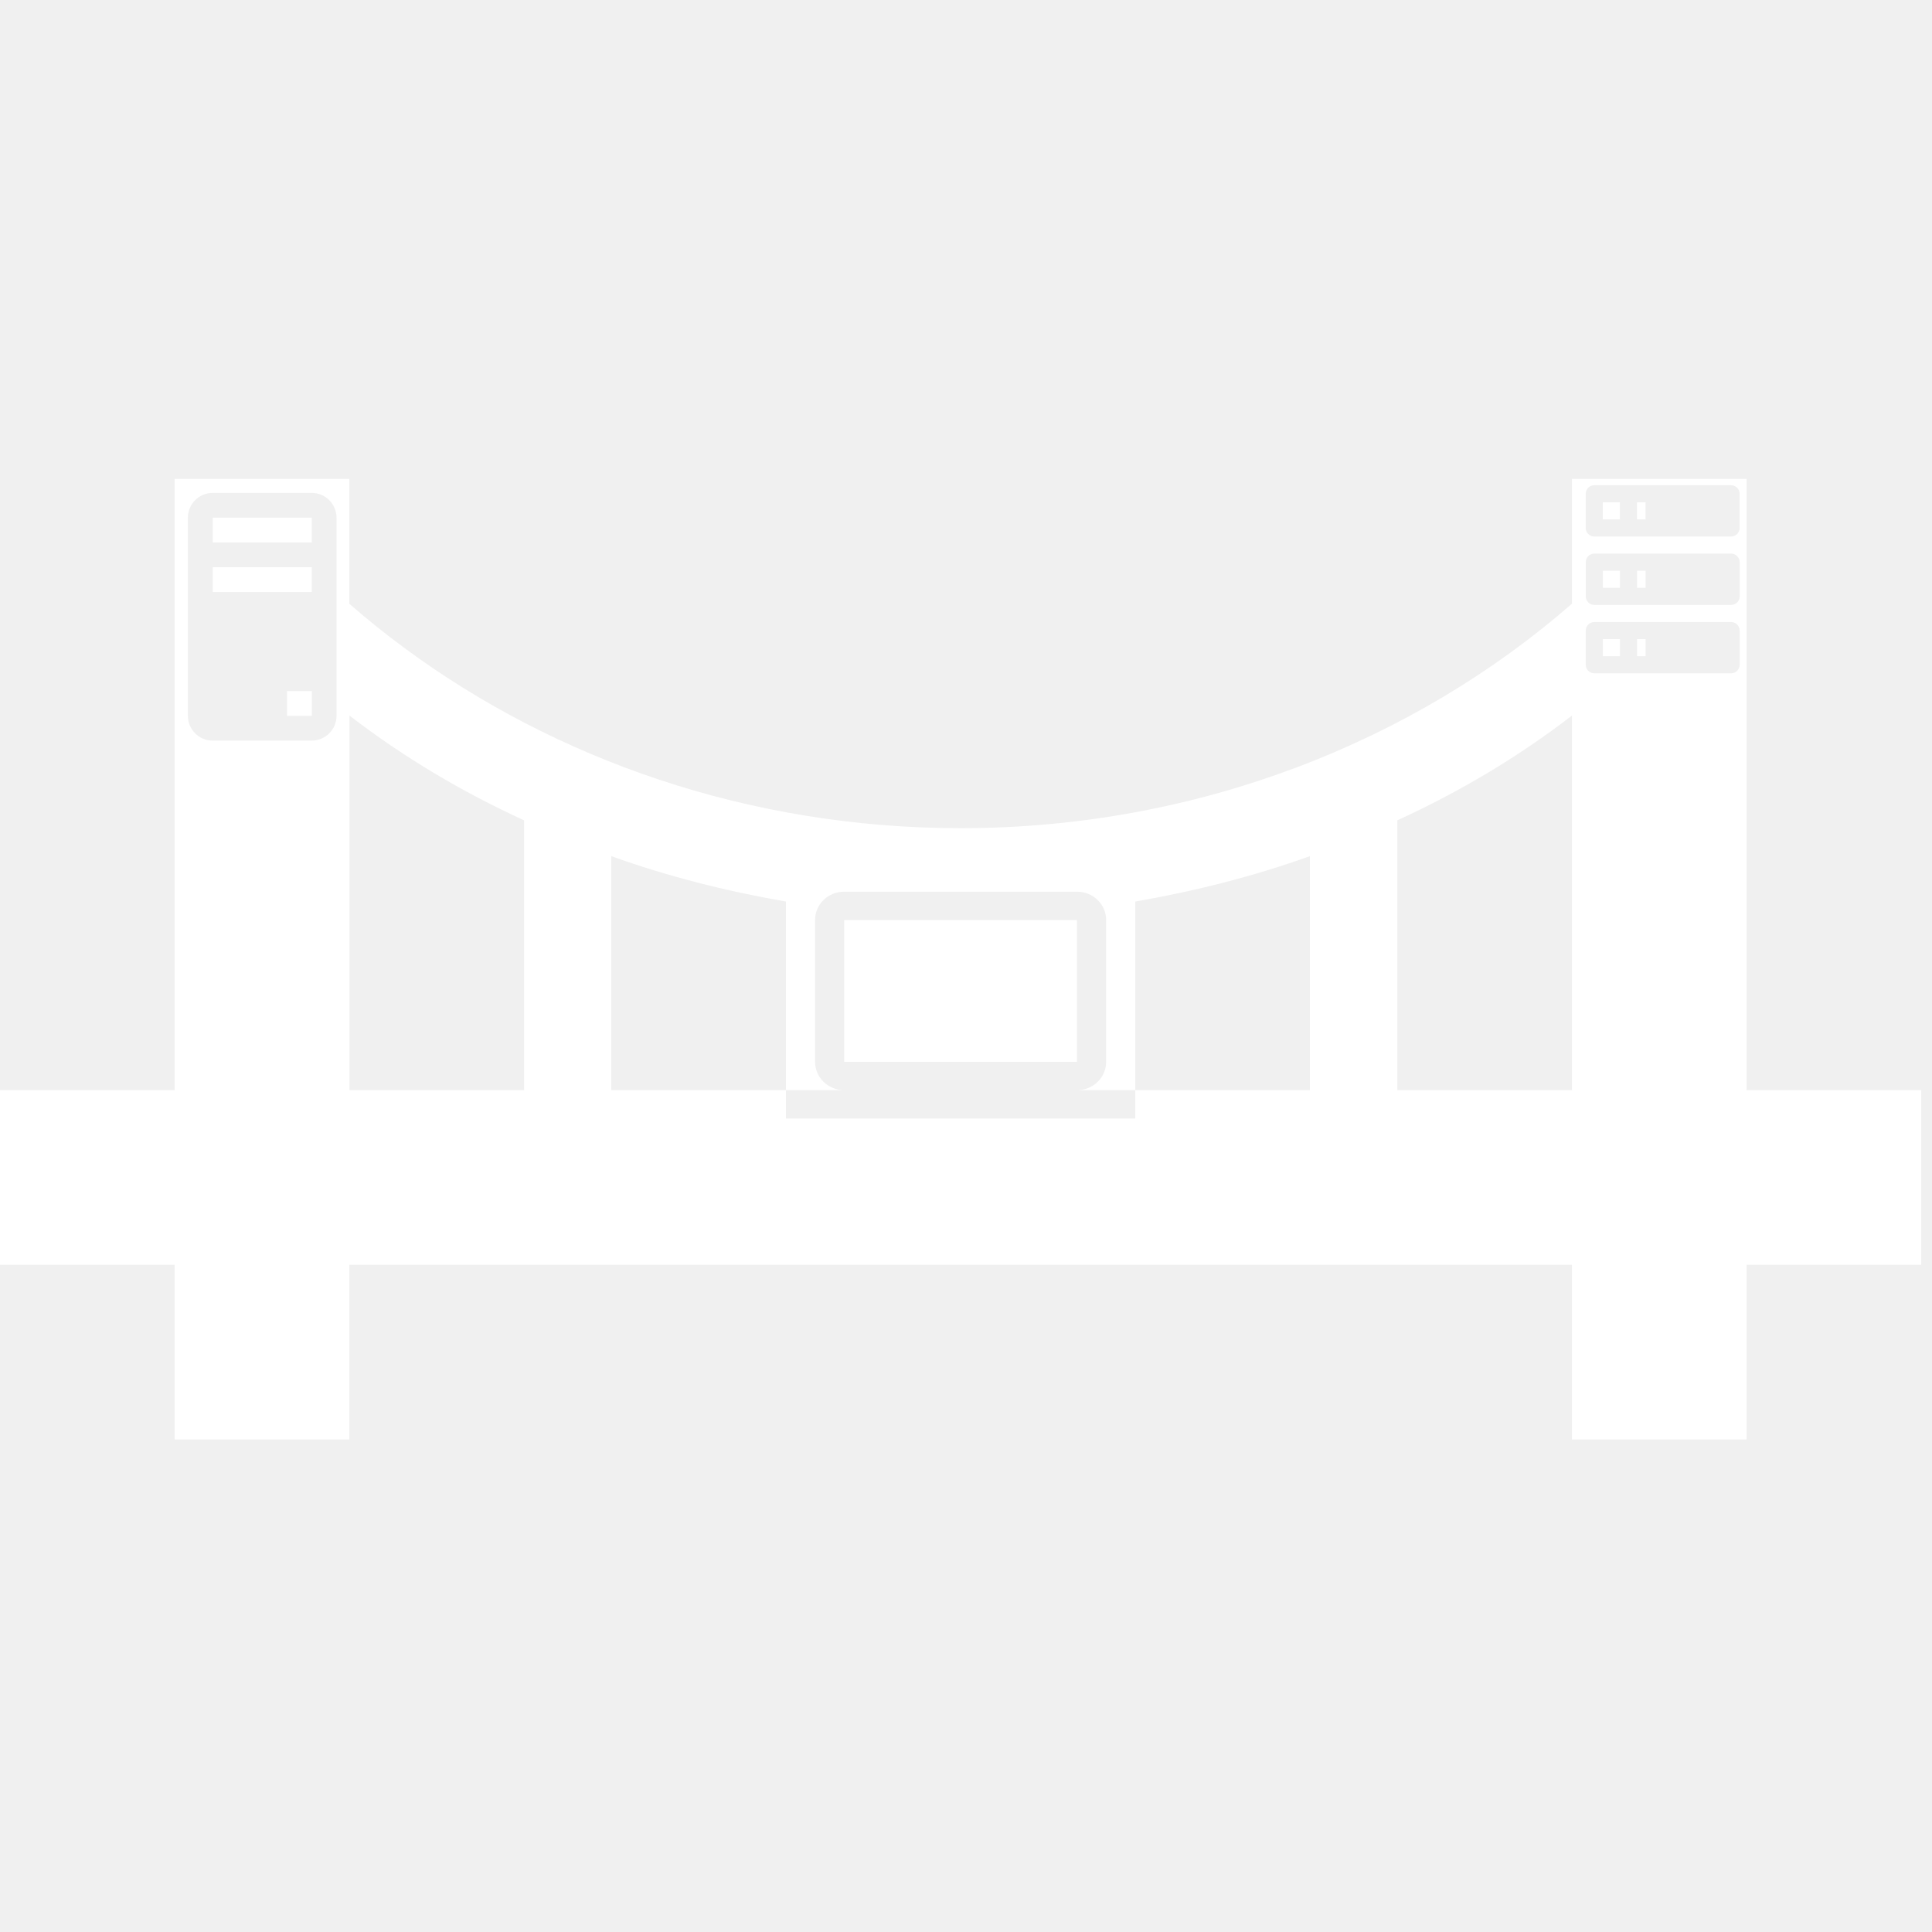
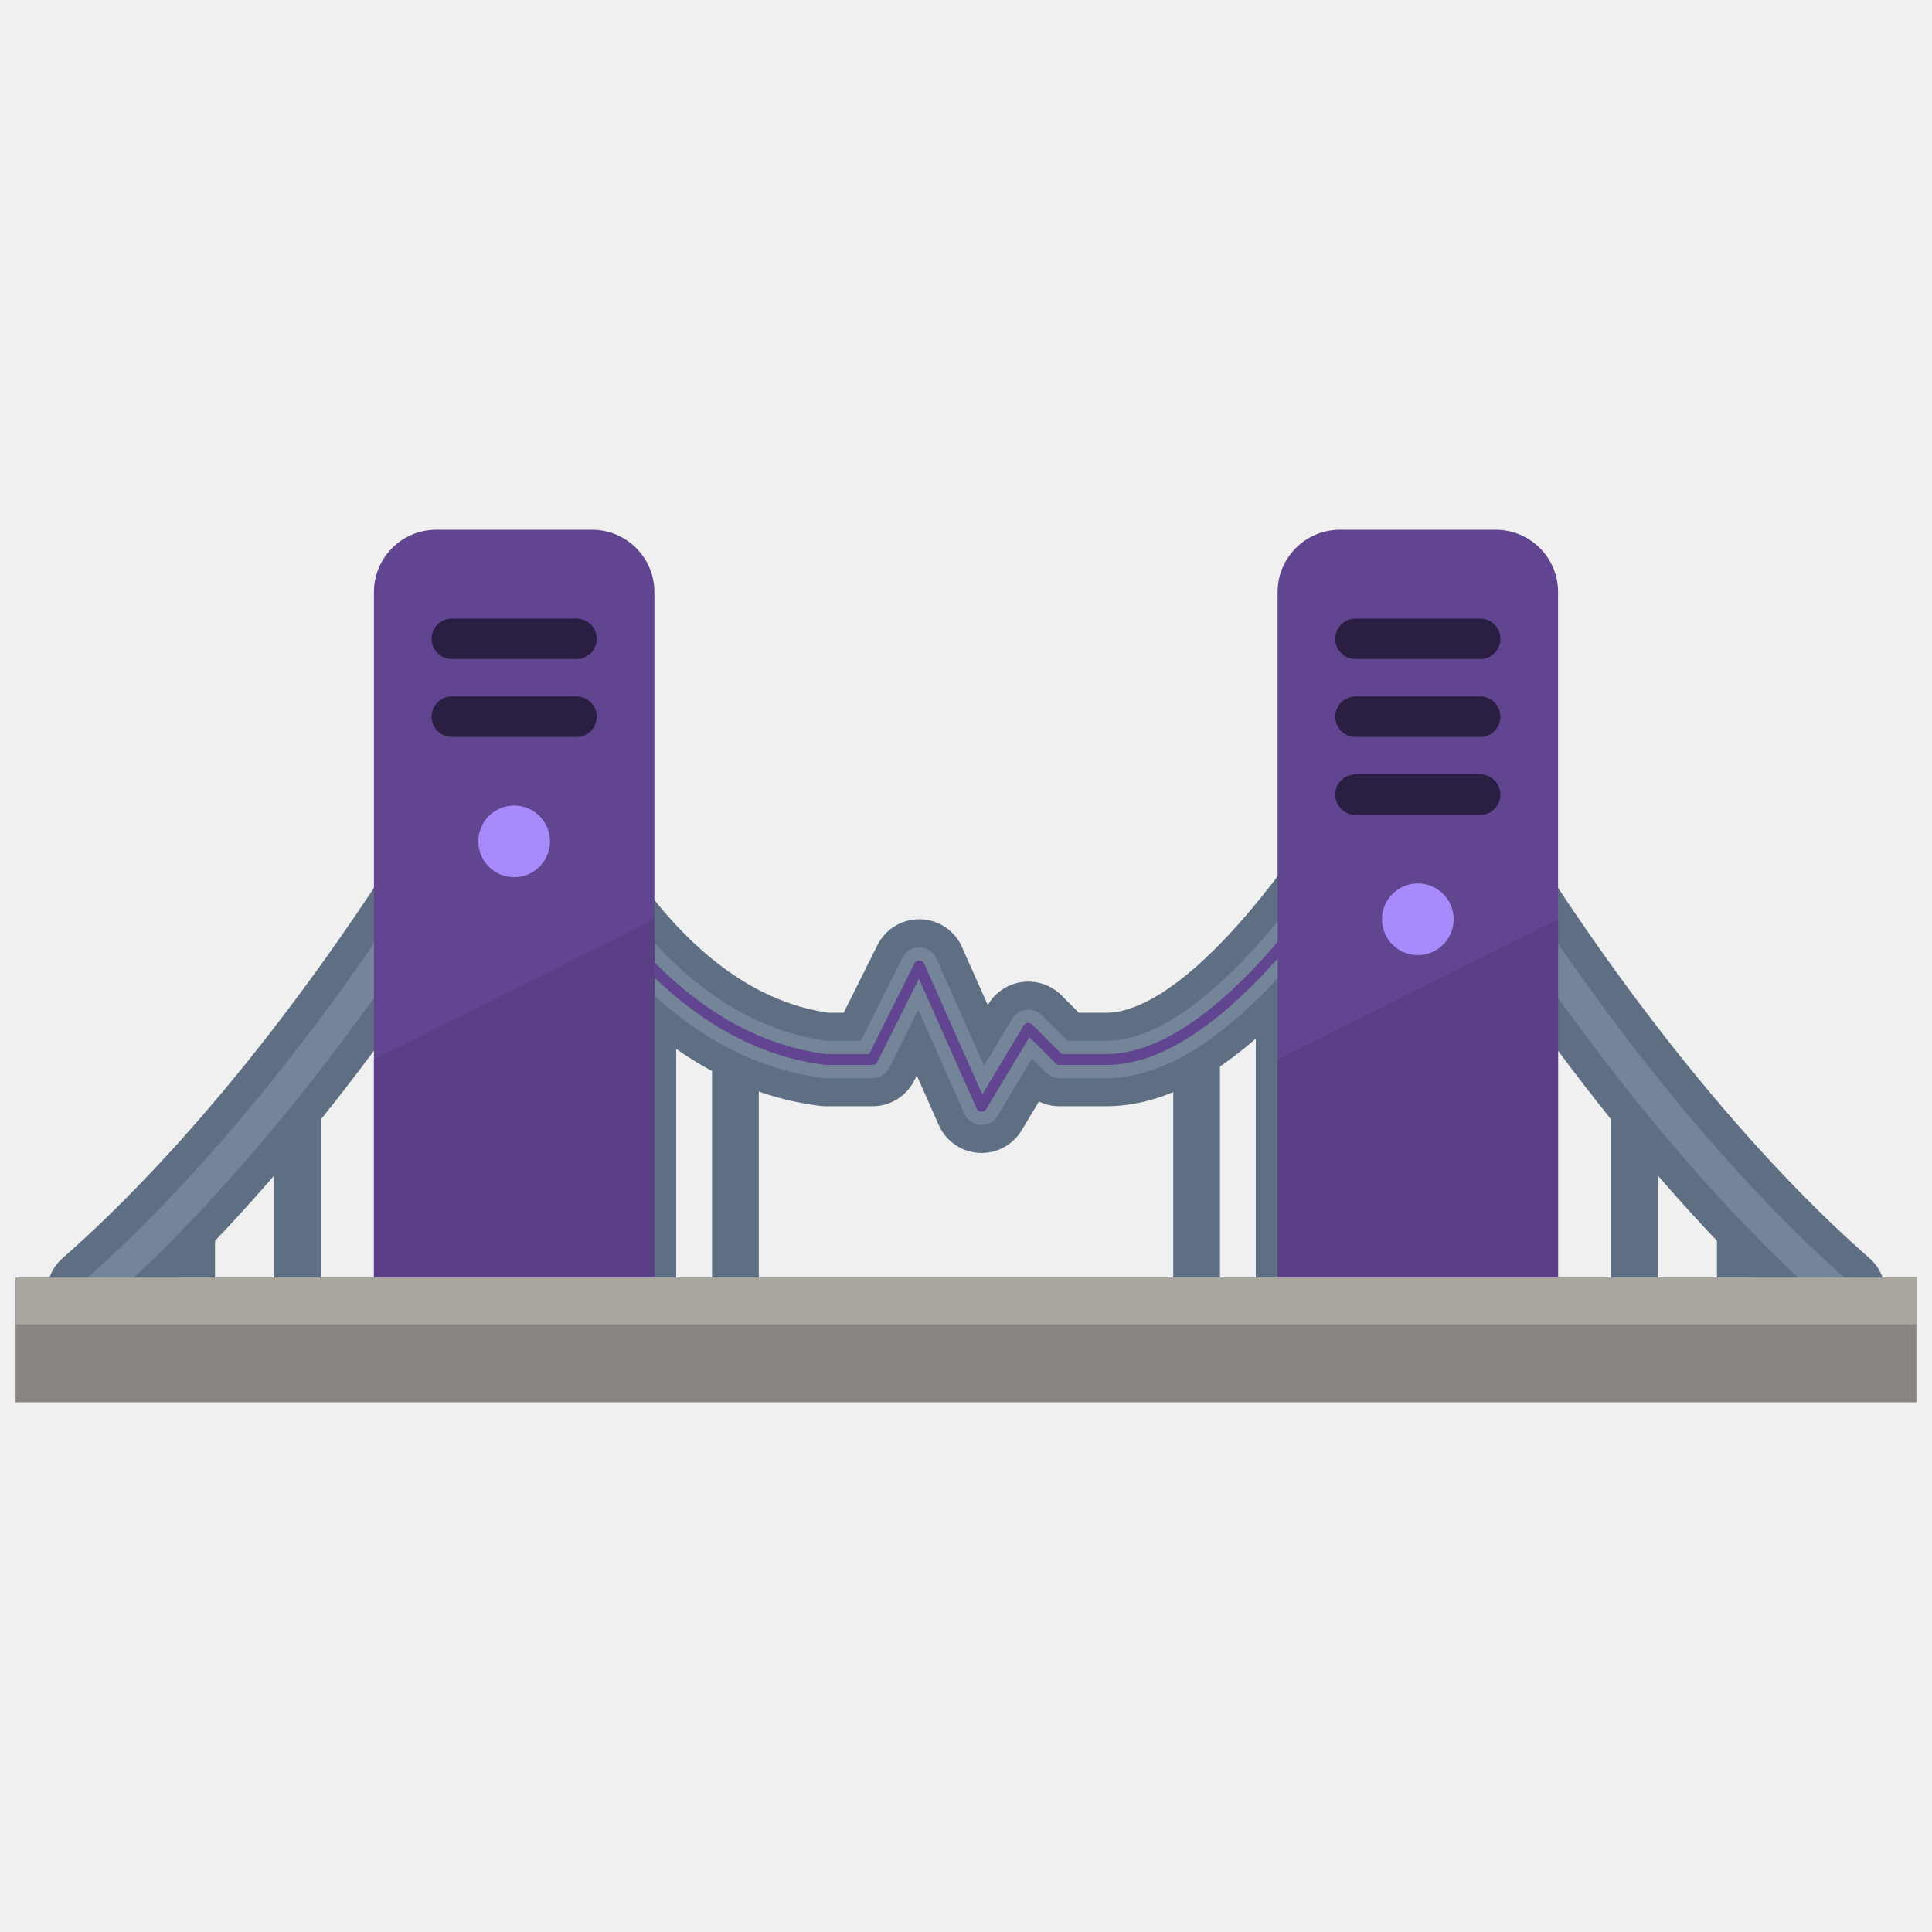
- <svg xmlns="http://www.w3.org/2000/svg" viewBox="0 -58 234 234">
-   <path fill="#fff" d="m42.308 2.2e-4v15.125c16.9 14.741 39.385 24.731 64.42 26.789 2.034 2.462 4.258 5.154 6.68 8.086 0.917 1.11 1.863 2.254 2.837 3.434h14.187v17.171h-28.187v-17.171h14c-0.957-1.159-1.904-2.305-2.837-3.434h-11.163c-1.957 0-3.526 1.528-3.526 3.434v17.171c1.8e-4 1.896 1.578 3.434 3.525 3.434h-7.051v-22.846c-7.298-1.267-14.385-3.066-21.154-5.5v28.346h21.154v3.434h42.308v-3.434h21.154v-28.346c-6.769 2.43-13.856 4.231-21.154 5.5v22.846h-7.051c1.947-1.4e-4 3.525-1.537 3.525-3.434v-17.171c0-1.906-1.587-3.434-3.526-3.434h-17.042c-2.322-2.81-4.561-5.52-6.68-8.086 3.168 0.26 6.377 0.394 9.62 0.394 28.875 0 55-10.577 74.039-27.183v-15.125h21.154v74.039h21.154v21.154h-21.154v21.154h-21.154v-21.154h-148.08v21.154h-21.154v-21.154h-21.154v-21.154h21.154v-74.039zm149.75 1.804v4.143c2.4e-4 0.572 0.464 1.035 1.036 1.035h16.569c0.572 4.6e-5 1.035-0.463 1.036-1.035v-4.143c-2.6e-4 -0.572-0.464-1.035-1.036-1.035h-16.569c-0.572-7.1e-5 -1.035 0.463-1.036 1.035zm-169.3 2.897v24.001c0 1.657 1.343 3 3 3h12c1.657 0 3-1.343 3-3v-24.001c0-1.657-1.343-3-3-3h-12c-1.657 0-3 1.343-3 3zm173.44-1.862v2.071h-2.071v-2.071zm3.107 0v2.071h-1.036v-2.071zm-161.54 1.862v3h-12v-3zm154.3 5.388v4.142c-7e-5 0.572 0.464 1.036 1.036 1.036h16.569c0.572 7.1e-5 1.036-0.464 1.036-1.036v-4.142c5e-5 -0.572-0.464-1.036-1.036-1.036h-16.569c-0.572-4.6e-5 -1.036 0.464-1.036 1.036zm-154.3 0.613v3h-12v-3zm158.44 0.423v2.071h-2.071v-2.071zm3.107 0v2.071h-1.036v-2.071zm-7.249 7.249v4.142c-7e-5 0.572 0.464 1.036 1.036 1.036h16.569c0.572 7.2e-5 1.036-0.464 1.036-1.036v-4.142c5e-5 -0.572-0.464-1.036-1.036-1.036h-16.569c-0.572-6.9e-5 -1.036 0.464-1.036 1.036zm4.142 1.035v2.071h-2.071v-2.071zm3.107 0v2.071h-1.036v-2.071zm-161.54 6.293v3h-3v-3zm4.551 48.337h21.154v-32.683c-7.615-3.49-14.702-7.721-21.154-12.692zm126.92-32.683v32.683h21.154v-45.375c-6.452 4.971-13.538 9.202-21.154 12.692z" />
+ <svg xmlns="http://www.w3.org/2000/svg" viewBox="2 2 124 124">
+   <path d="M43.9 64V84M49.2 68V84M78.8 68V84M84.1 64V84M21.1 70.9V84M14.3 78.8V84M106.9 70.9V84M113.7 78.8V84" stroke="#5E6F84" stroke-width="3" />
+   <path d="M35 50C26 66 16 78 8 85M93 50C102 66 112 78 120 85" fill="none" stroke="#5E6F84" stroke-width="6" stroke-linecap="round" />
+   <path d="M35 50C26 66 16 78 8 85M93 50C102 66 112 78 120 85" fill="none" stroke="#74859A" stroke-width="2" stroke-linecap="round" />
+   <path d="M35 50C40 62 47 69 55 70h3l3-6 4 9 3-5 2 2h3c6 0 13-8 20-20" fill="none" stroke="#5E6F84" stroke-width="6" stroke-linecap="round" stroke-linejoin="round" />
+   <path d="M35 50C40 62 47 69 55 70h3l3-6 4 9 3-5 2 2h3c6 0 13-8 20-20" fill="none" stroke="#74859A" stroke-width="2.4" stroke-linecap="round" stroke-linejoin="round" />
+   <path d="M35 50C40 62 47 69 55 70h3l3-6 4 9 3-5 2 2h3c6 0 13-8 20-20" fill="none" stroke="#614590" stroke-width="0.7" stroke-linecap="round" stroke-linejoin="round" />
+   <path fill="#614590" d="M30 36h10a4 4 0 0 1 4 4v44H26V40a4 4 0 0 1 4-4Z" />
+   <path fill="#5A3F87" d="M26 70 44 61v23H26Z" />
+   <path d="M31 43h8M31 48h8" stroke="#2A1F42" stroke-width="2.6" stroke-linecap="round" />
+   <circle cx="35" cy="56" r="2.3" fill="#A78BFA" />
+   <path fill="#614590" d="M88 36h10a4 4 0 0 1 4 4v44H84V40a4 4 0 0 1 4-4Z" />
+   <path fill="#5A3F87" d="M84 70 102 61v23H84Z" />
+   <path d="M89 43h8M89 48h8M89 53h8" stroke="#2A1F42" stroke-width="2.6" stroke-linecap="round" />
+   <circle cx="93" cy="61" r="2.3" fill="#A78BFA" />
+   <path fill="#8A8783" d="M3 84h122v8H3z" />
+   <path fill="#A9A6A0" d="M3 84h122v3H3z" />
</svg>
